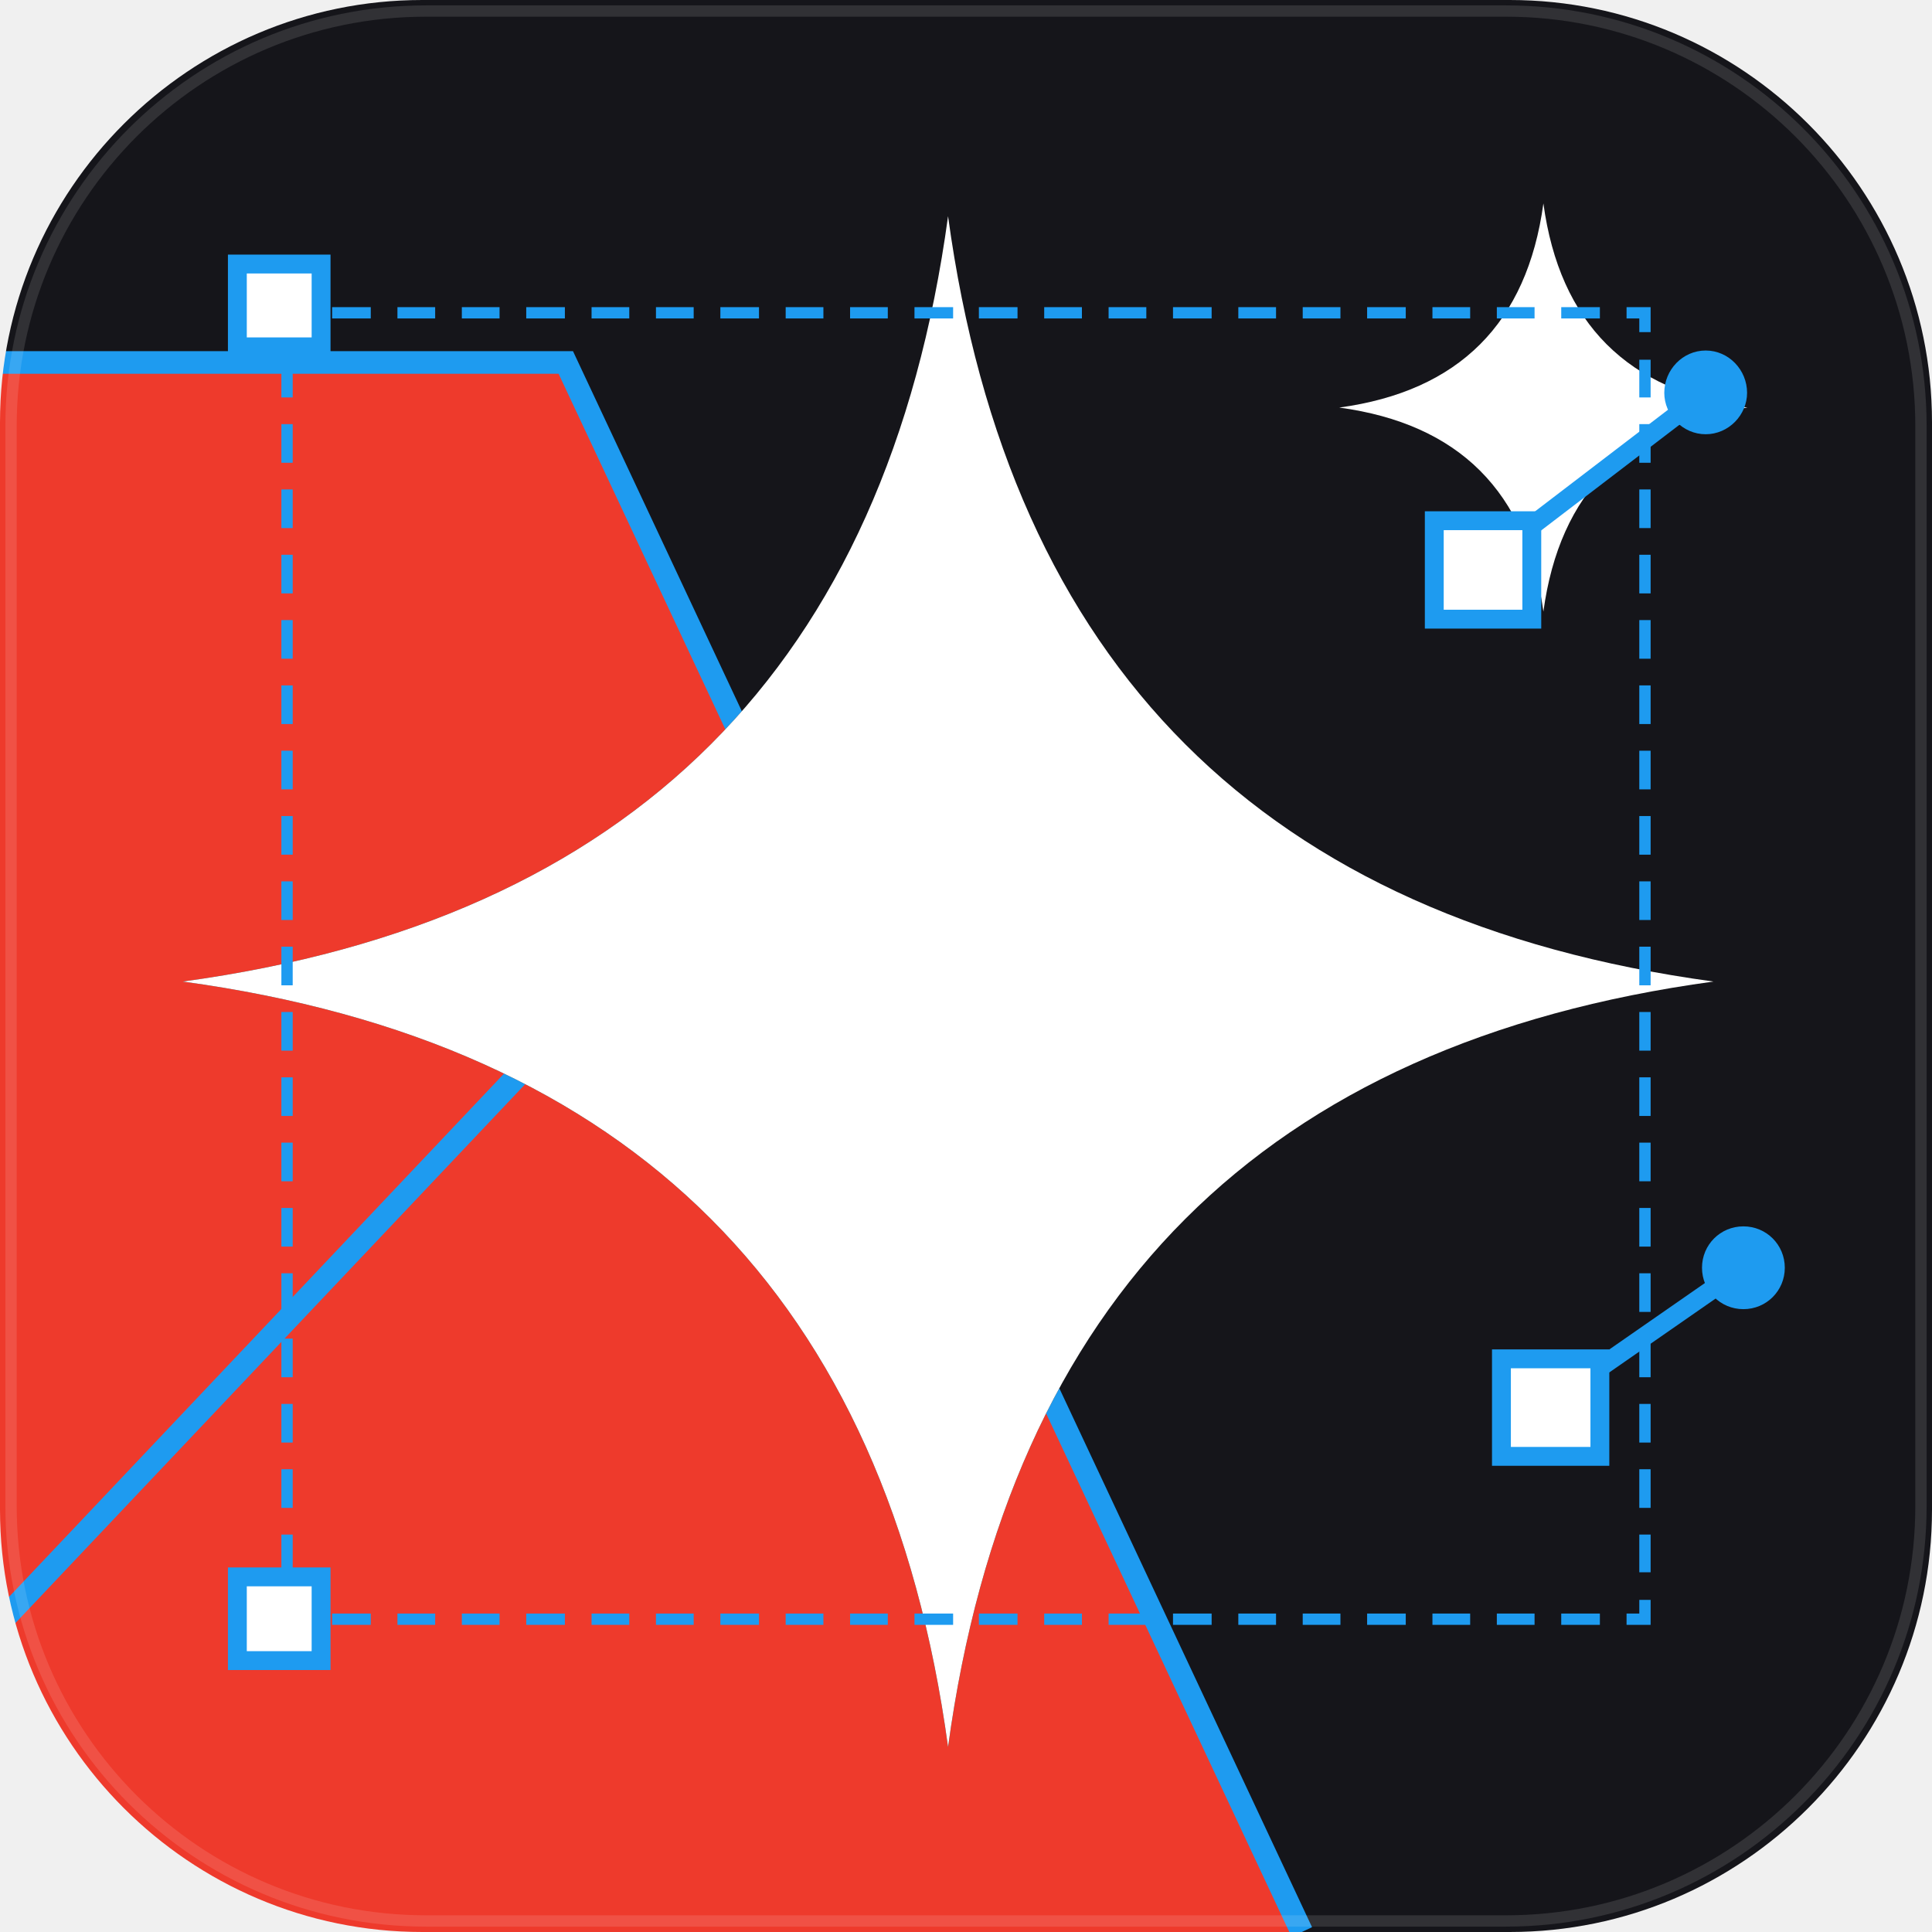
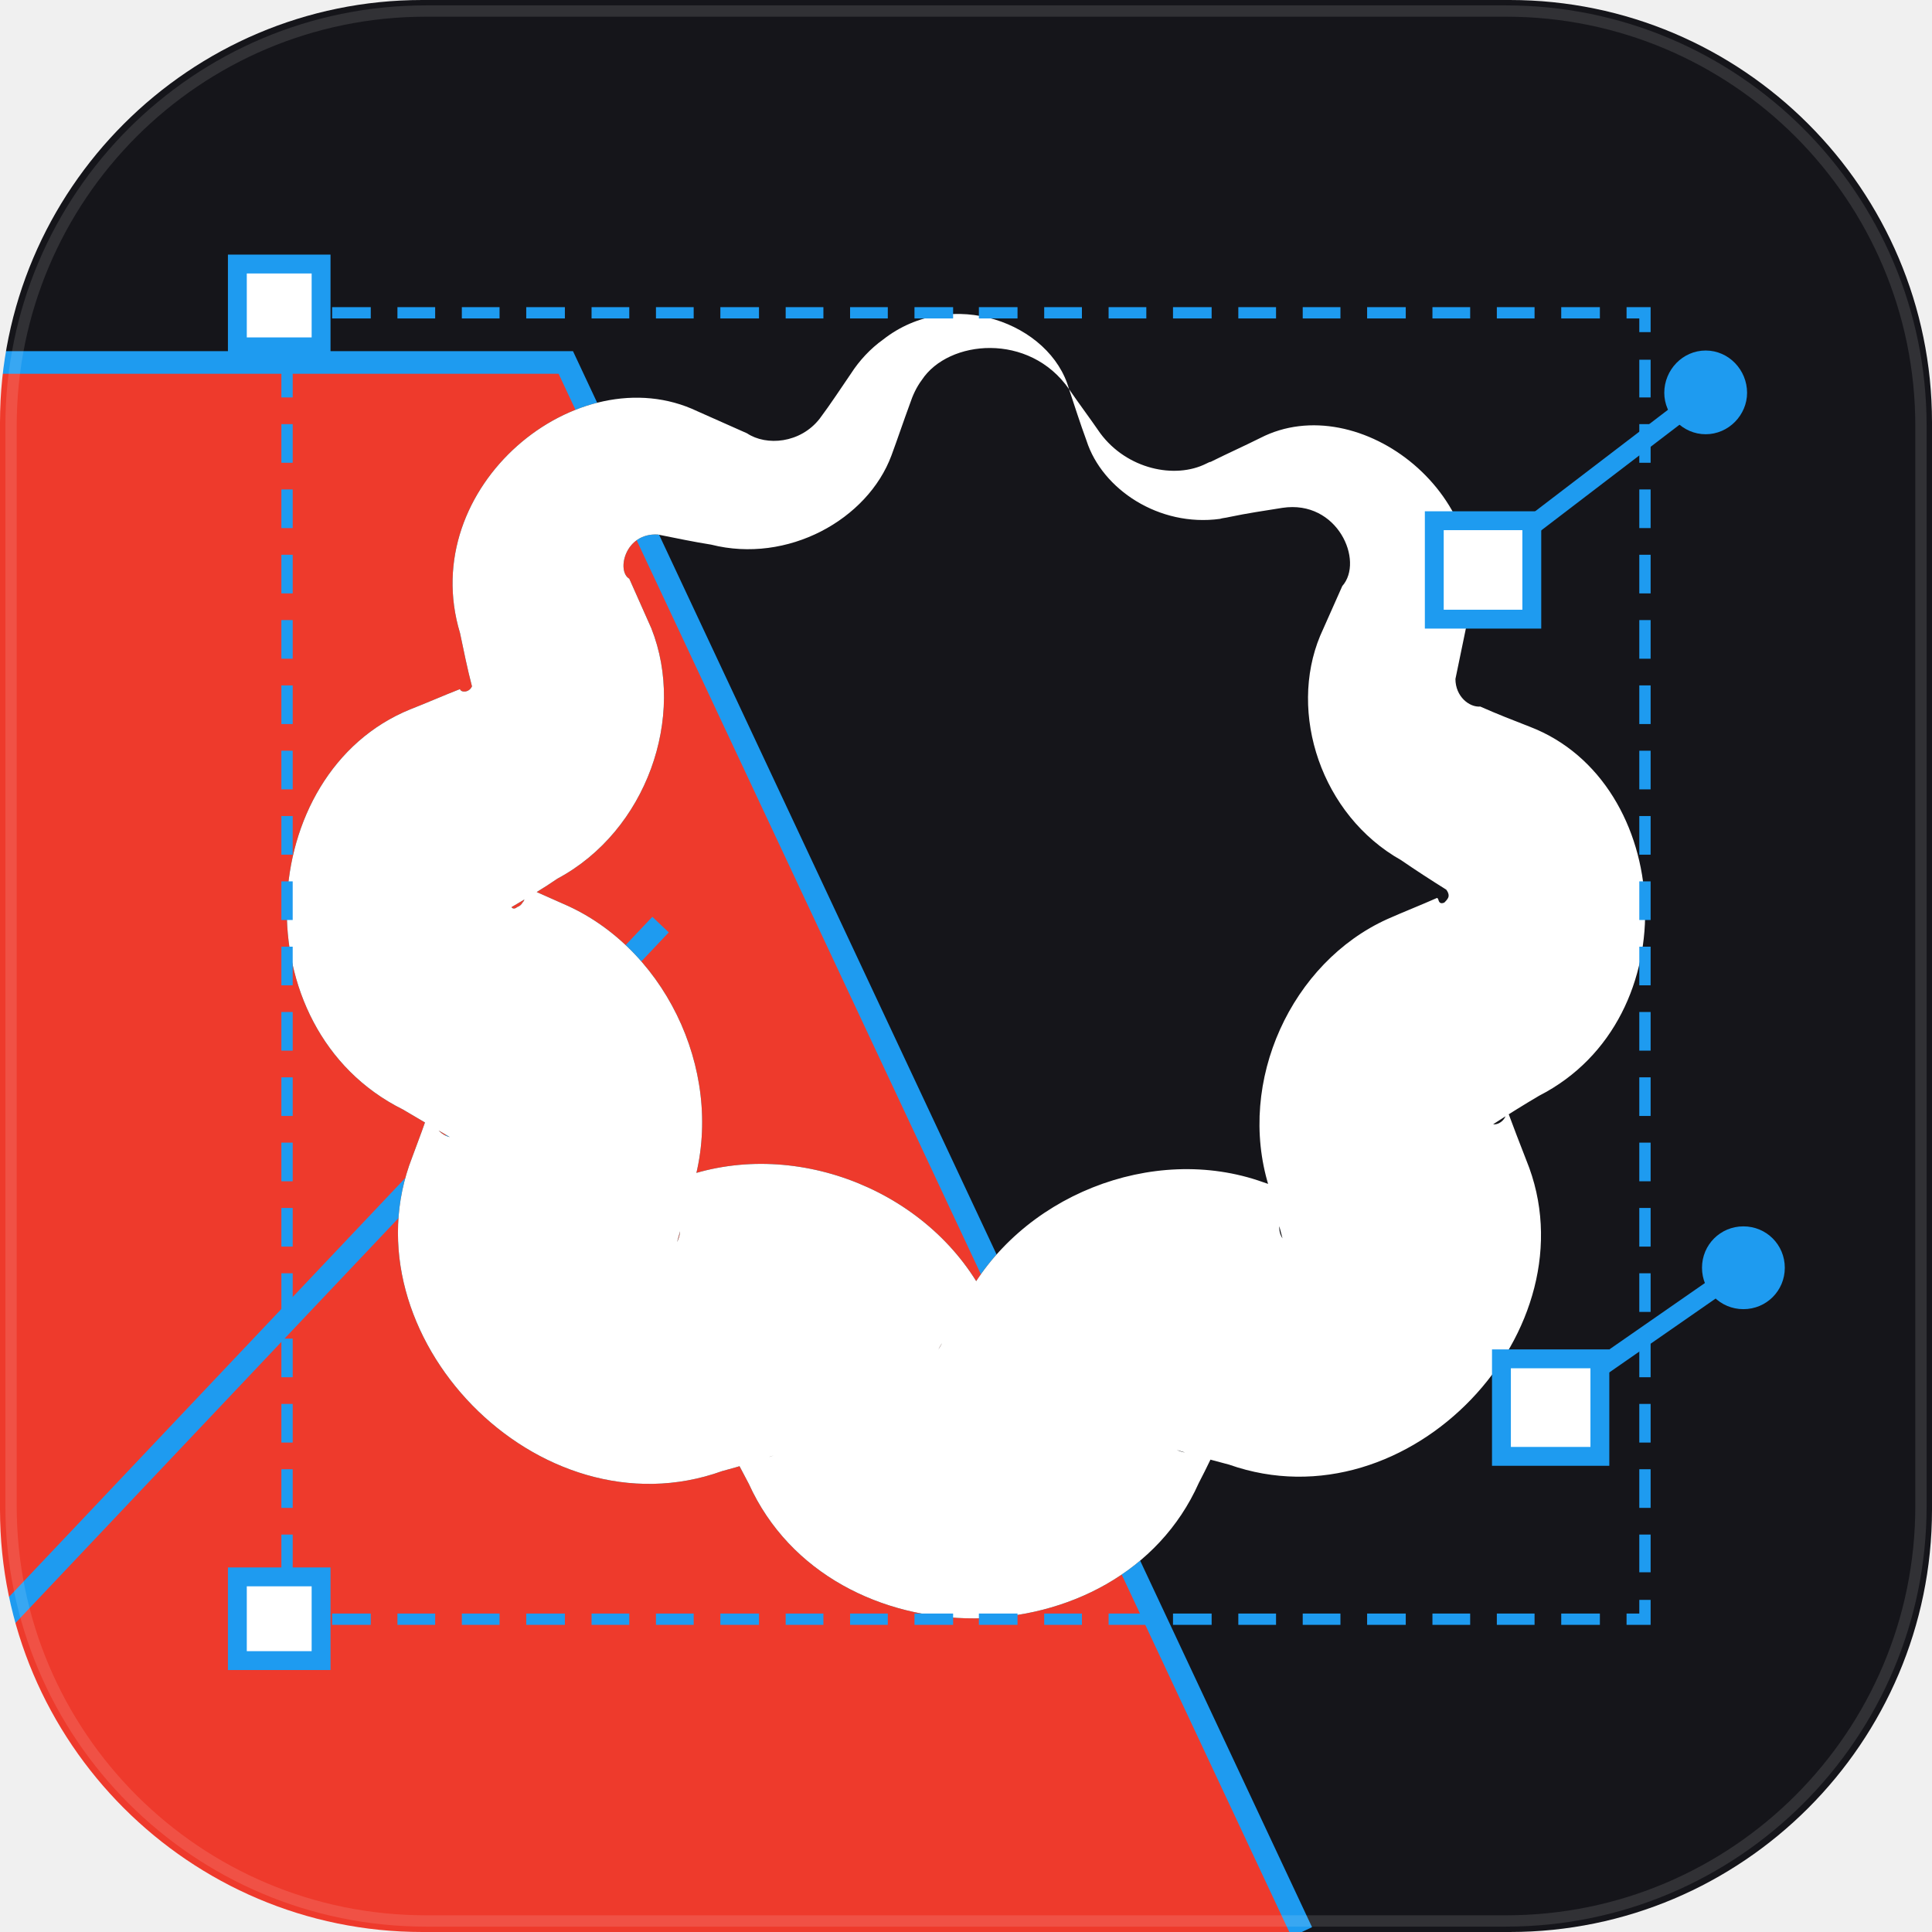
<svg xmlns="http://www.w3.org/2000/svg" width="512" height="512" viewBox="335 150 210 210" fill="none">
  <defs>
    <clipPath id="clip1_42_3">
      <rect width="210" height="210" fill="white" transform="translate(335 150)" />
    </clipPath>
  </defs>
  <g clip-path="url(#clip1_42_3)">
    <mask id="mask1_42_3" style="mask-type:luminance" maskUnits="userSpaceOnUse" x="335" y="150" width="210" height="210">
      <path d="M499.1 150H380.9C355.6 150 335 170.6 335 195.9V314.1C335 339.4 355.6 360 380.9 360H499.1C524.4 360 545 339.4 545 314.1V195.9C545 170.6 524.4 150 499.1 150Z" fill="white" />
    </mask>
    <g mask="url(#mask1_42_3)">
      <path d="M545 150H335V360H545V150Z" fill="#15151A" />
      <path d="M335 189.4H396.5L476.5 360H335V189.4Z" fill="#EE3A2C" />
      <path d="M335 189.4H396.5L476.5 360M335 326.4L406.8 250.5" stroke-width="2.461" stroke="#1E9BF0" />
    </g>
    <path d="M381.3 151.2H498.7C523.6 151.2 543.8 171.4 543.8 196.3V313.7C543.8 338.6 523.6 358.8 498.7 358.8H381.3C356.4 358.8 336.2 338.6 336.2 313.7V196.3C336.2 171.4 356.4 151.2 381.3 151.2Z" stroke-width="1.23" stroke="white" stroke-opacity="0.12" />
-     <path d="M438.05 173.5Q448.03 246.71 521.25 256.69Q448.03 266.68 438.05 339.89Q428.07 266.68 354.86 256.69Q428.07 246.71 438.05 173.5ZM502.76 172.11Q505.42 191.64 524.94 194.3Q505.42 196.95 502.76 216.48Q500.1 196.95 480.57 194.3Q500.1 191.64 502.76 172.11Z" fill="#111111" />
-     <path d="M438.05 173.5Q448.03 246.71 521.25 256.69Q448.03 266.68 438.05 339.89Q428.07 266.68 354.86 256.69Q428.07 246.71 438.05 173.5ZM502.76 172.11Q505.42 191.64 524.94 194.3Q505.42 196.95 502.76 216.48Q500.1 196.95 480.57 194.3Q500.1 191.64 502.76 172.11Z" fill="white" />
+     <path d="M451.2 192.3C451.8 194.1 452.4 196 453.1 197.9C454.8 203.2 461 207.3 467.6 206.4C467.9 206.3 468.2 206.3 468.6 206.2C470.5 205.8 472.5 205.5 474.4 205.2C480.4 204.3 483.3 211 480.9 213.7C480.1 215.5 479.3 217.3 478.5 219.1C475 227.5 478.6 238.6 487.3 243.5C488.9 244.6 490.6 245.7 492.2 246.7C492.5 247.1 492.5 247.4 492.4 247.6C492.3 247.8 492.1 248 492 248.1C491.8 248.2 491.6 248.2 491.5 248.1C491.3 247.9 491.4 247.7 491.2 247.6C489.4 248.4 487.6 249.1 485.8 249.9C475.4 254.6 469.4 267.5 472.9 278.9C473.4 280.8 473.9 282.7 474.4 284.6C473.3 283 474.9 279.9 477.8 280.4C476 279.8 474.1 279.1 472.3 278.5C460.3 274.2 445.7 280 439.8 291.5C438.9 293.2 438 295 437 296.7C438.4 293.5 443.4 293.3 445 296.6C444.1 294.8 443.2 293.1 442.3 291.4C436.5 279.6 421.7 273.6 409.4 277.9C407.6 278.5 405.7 279.1 403.9 279.8C407.2 278.9 409.9 282.4 408.6 285C409.1 283.1 409.7 281.2 410.2 279.3C414 267.4 407.8 253.6 396.8 248.5C395 247.7 393.2 246.9 391.4 246.1C391.6 246.3 391.9 246.7 392 247.2C392.1 247.6 392 247.9 391.8 248.1C391.7 248.3 391.5 248.5 391.2 248.6C391 248.8 390.7 248.8 390.6 248.6C392.3 247.6 394 246.6 395.6 245.5C405.3 240.3 409.6 227.9 405.8 218.3C405 216.5 404.2 214.7 403.4 212.9C402 212.1 402.9 207.9 406.5 208.1C408.5 208.5 410.4 208.9 412.3 209.2C420.6 211.3 429.3 206.5 431.9 199.5C432.6 197.6 433.2 195.8 433.9 193.9C434.2 193 434.6 192.1 435.2 191.3C438.1 186.9 446.9 186.1 451.2 192.3C449.2 185.1 438.4 181.1 431 186.9C429.6 187.9 428.4 189.2 427.5 190.6C426.4 192.2 425.3 193.9 424.1 195.5C422 198.2 418.3 198.5 416.2 197.1C414.4 196.3 412.6 195.5 410.8 194.7C397.8 188.5 380.2 202.9 385 218.8C385.4 220.7 385.8 222.7 386.3 224.6C386 225.3 385.1 225.3 385 224.9C383.2 225.6 381.4 226.4 379.6 227.1C362.6 234 361.1 261.8 378.8 270.6C380.5 271.6 382.2 272.6 383.9 273.6C382.6 273.3 381.6 271.8 381.8 270.2C381.2 272.1 380.5 273.9 379.8 275.8C372.3 295 393.5 317.1 413.5 309.9C415.4 309.4 417.3 308.8 419.1 308.2C417.2 309 414.7 308.1 413.7 306.1C414.6 307.9 415.5 309.6 416.4 311.3C425.3 330.9 456.6 330.7 465.3 311.2C466.2 309.5 467 307.7 467.9 306C466.9 307.7 464.6 308.4 462.9 307.6C464.8 308.2 466.7 308.7 468.6 309.2C488.2 316.1 508.4 294.4 500.9 276.1C500.2 274.3 499.5 272.5 498.8 270.6C498.8 271.7 497.9 272.3 497.3 272.2C499 271.1 500.6 270.1 502.3 269.1C518.7 260.7 516.9 235 501.3 229C499.5 228.3 497.7 227.6 495.9 226.8C494.7 226.9 493.2 225.7 493.2 223.8C493.6 221.9 494 219.9 494.4 218C498.3 204 482.7 192.1 472 197.6C470.2 198.5 468.4 199.3 466.6 200.2C466.5 200.2 466.3 200.3 466.1 200.4C462.7 202.1 457.5 201 454.6 197.1C453.5 195.5 452.3 193.9 451.2 192.3Z" fill="#111111" />
+     <path d="M451.2 192.3C451.8 194.1 452.4 196 453.1 197.9C454.8 203.2 461 207.3 467.6 206.4C467.9 206.3 468.2 206.3 468.6 206.2C470.5 205.8 472.5 205.5 474.4 205.2C480.4 204.3 483.3 211 480.9 213.7C480.1 215.5 479.3 217.3 478.5 219.1C475 227.5 478.6 238.6 487.3 243.5C488.9 244.6 490.6 245.7 492.2 246.7C492.5 247.1 492.5 247.4 492.4 247.6C492.3 247.8 492.1 248 492 248.1C491.8 248.2 491.6 248.2 491.5 248.1C491.3 247.9 491.4 247.7 491.2 247.6C489.4 248.4 487.6 249.1 485.8 249.9C475.4 254.6 469.4 267.5 472.9 278.9C473.4 280.8 473.9 282.7 474.4 284.6C473.3 283 474.9 279.9 477.8 280.4C476 279.8 474.1 279.1 472.3 278.5C460.3 274.2 445.7 280 439.8 291.5C438.9 293.2 438 295 437 296.7C438.4 293.5 443.4 293.3 445 296.6C444.1 294.8 443.2 293.1 442.3 291.4C436.5 279.6 421.7 273.6 409.4 277.9C407.6 278.5 405.7 279.1 403.9 279.8C407.2 278.9 409.9 282.4 408.6 285C409.1 283.1 409.7 281.2 410.2 279.3C414 267.4 407.8 253.6 396.8 248.5C395 247.7 393.2 246.9 391.4 246.1C391.6 246.3 391.9 246.7 392 247.2C392.1 247.6 392 247.9 391.8 248.1C391.7 248.3 391.5 248.5 391.2 248.6C391 248.8 390.7 248.8 390.6 248.6C392.3 247.6 394 246.6 395.6 245.5C405.3 240.3 409.6 227.9 405.8 218.3C405 216.5 404.2 214.7 403.4 212.9C402 212.1 402.9 207.9 406.5 208.1C408.5 208.5 410.4 208.9 412.3 209.2C420.6 211.3 429.3 206.5 431.9 199.5C432.6 197.6 433.2 195.8 433.9 193.9C434.2 193 434.6 192.1 435.2 191.3C438.1 186.9 446.9 186.1 451.2 192.3C449.2 185.1 438.4 181.1 431 186.9C429.6 187.9 428.4 189.2 427.5 190.6C426.4 192.2 425.3 193.9 424.1 195.5C422 198.2 418.3 198.5 416.2 197.1C414.4 196.3 412.6 195.5 410.8 194.7C397.8 188.5 380.2 202.9 385 218.8C385.4 220.7 385.8 222.7 386.3 224.6C386 225.3 385.1 225.3 385 224.9C383.2 225.6 381.4 226.4 379.6 227.1C362.6 234 361.1 261.8 378.8 270.6C380.5 271.6 382.2 272.6 383.9 273.6C382.6 273.3 381.6 271.8 381.8 270.2C381.2 272.1 380.5 273.9 379.8 275.8C372.3 295 393.5 317.1 413.5 309.9C415.4 309.4 417.3 308.8 419.1 308.2C417.2 309 414.7 308.1 413.7 306.1C414.6 307.9 415.5 309.6 416.4 311.3C425.3 330.9 456.6 330.7 465.3 311.2C466.2 309.5 467 307.7 467.9 306C466.9 307.7 464.6 308.4 462.9 307.6C464.8 308.2 466.7 308.7 468.6 309.2C488.2 316.1 508.4 294.4 500.9 276.1C500.2 274.3 499.5 272.5 498.8 270.6C498.8 271.7 497.9 272.3 497.3 272.2C499 271.1 500.6 270.1 502.3 269.1C518.7 260.7 516.9 235 501.3 229C499.5 228.3 497.7 227.6 495.9 226.8C494.7 226.9 493.2 225.7 493.2 223.8C493.6 221.9 494 219.9 494.4 218C498.3 204 482.7 192.1 472 197.6C470.2 198.5 468.4 199.3 466.6 200.2C466.5 200.2 466.3 200.3 466.1 200.4C462.7 202.1 457.5 201 454.6 197.1C453.5 195.5 452.3 193.9 451.2 192.3Z" fill="white" />
    <path d="M366.2 186.1V184H368.2M366.2 189.1V193.2M366.2 196.1V200.3M366.2 203.2V207.4M366.2 210.3V214.5M366.2 217.4V221.6M366.2 224.5V228.7M366.2 231.6V235.8M366.2 238.7V242.9M366.2 245.8V250M366.2 252.9V257.1M366.2 260V264.2M366.2 267.1V271.3M366.2 274.2V278.4M366.2 281.3V285.5M366.2 288.4V292.6M366.2 295.5V299.7M366.2 302.6V306.8M366.2 309.7V313.9M366.2 316.8V320.9M366.2 323.9V326H368.2M371.1 326H375.3M378.2 326H382.3M385.2 326H389.3M392.2 326H396.4M399.3 326H403.4M406.3 326H410.4M413.3 326H417.5M420.4 326H424.5M427.4 326H431.5M434.4 326H438.6M441.4 326H445.6M448.5 326H452.6M455.5 326H459.6M462.5 326H466.7M469.6 326H473.7M476.6 326H480.7M483.6 326H487.8M490.7 326H494.8M497.7 326H501.8M504.7 326H508.9M511.8 326H513.8V323.9M513.8 320.9V316.8M513.8 313.9V309.7M513.8 306.8V302.6M513.8 299.7V295.5M513.8 292.6V288.4M513.8 285.5V281.3M513.8 278.4V274.2M513.8 271.3V267.1M513.8 264.2V260M513.8 257.1V252.9M513.8 250V245.8M513.8 242.9V238.7M513.8 235.8V231.6M513.8 228.7V224.5M513.8 221.6V217.4M513.8 214.5V210.3M513.8 207.4V203.2M513.8 200.3V196.1M513.8 193.2V189.1M513.8 186.1V184H511.8M508.9 184H504.7M501.8 184H497.7M494.8 184H490.7M487.8 184H483.6M480.7 184H476.6M473.7 184H469.6M466.7 184H462.5M459.6 184H455.5M452.6 184H448.5M445.6 184H441.4M438.6 184H434.4M431.5 184H427.4M424.5 184H420.4M417.5 184H413.3M410.4 184H406.3M403.4 184H399.3M396.4 184H392.2M389.3 184H385.2M382.3 184H378.2M375.3 184H371.1" stroke-width="1.23" stroke="#1E9BF0" />
    <path d="M495.8 211.5L520.4 192.7M503.2 302.6L524.5 287.8" stroke-width="2.051" stroke="#1E9BF0" />
    <path d="M520.4 197.2C522.9 197.2 524.9 195.1 524.9 192.7C524.9 190.2 522.9 188.1 520.4 188.1C517.9 188.1 515.9 190.2 515.9 192.7C515.9 195.1 517.9 197.2 520.4 197.2Z" fill="#1E9BF0" />
    <path d="M524.5 292.3C527 292.3 529 290.3 529 287.8C529 285.3 527 283.3 524.5 283.3C522 283.3 520 285.3 520 287.8C520 290.3 522 292.3 524.5 292.3Z" fill="#1E9BF0" />
    <path d="M501.5 206.6H490.9V217.3H501.5V206.6Z" fill="white" stroke-width="2.051" stroke="#1E9BF0" />
    <path d="M508.9 297.7H498.2V308.3H508.9V297.7Z" fill="white" stroke-width="2.051" stroke="#1E9BF0" />
    <path d="M369.9 178.7H360.8V187.7H369.9V178.7Z" fill="white" stroke-width="2.051" stroke="#1E9BF0" />
    <path d="M369.9 321.4H360.8V330.5H369.9V321.4Z" fill="white" stroke-width="2.051" stroke="#1E9BF0" />
  </g>
</svg>
